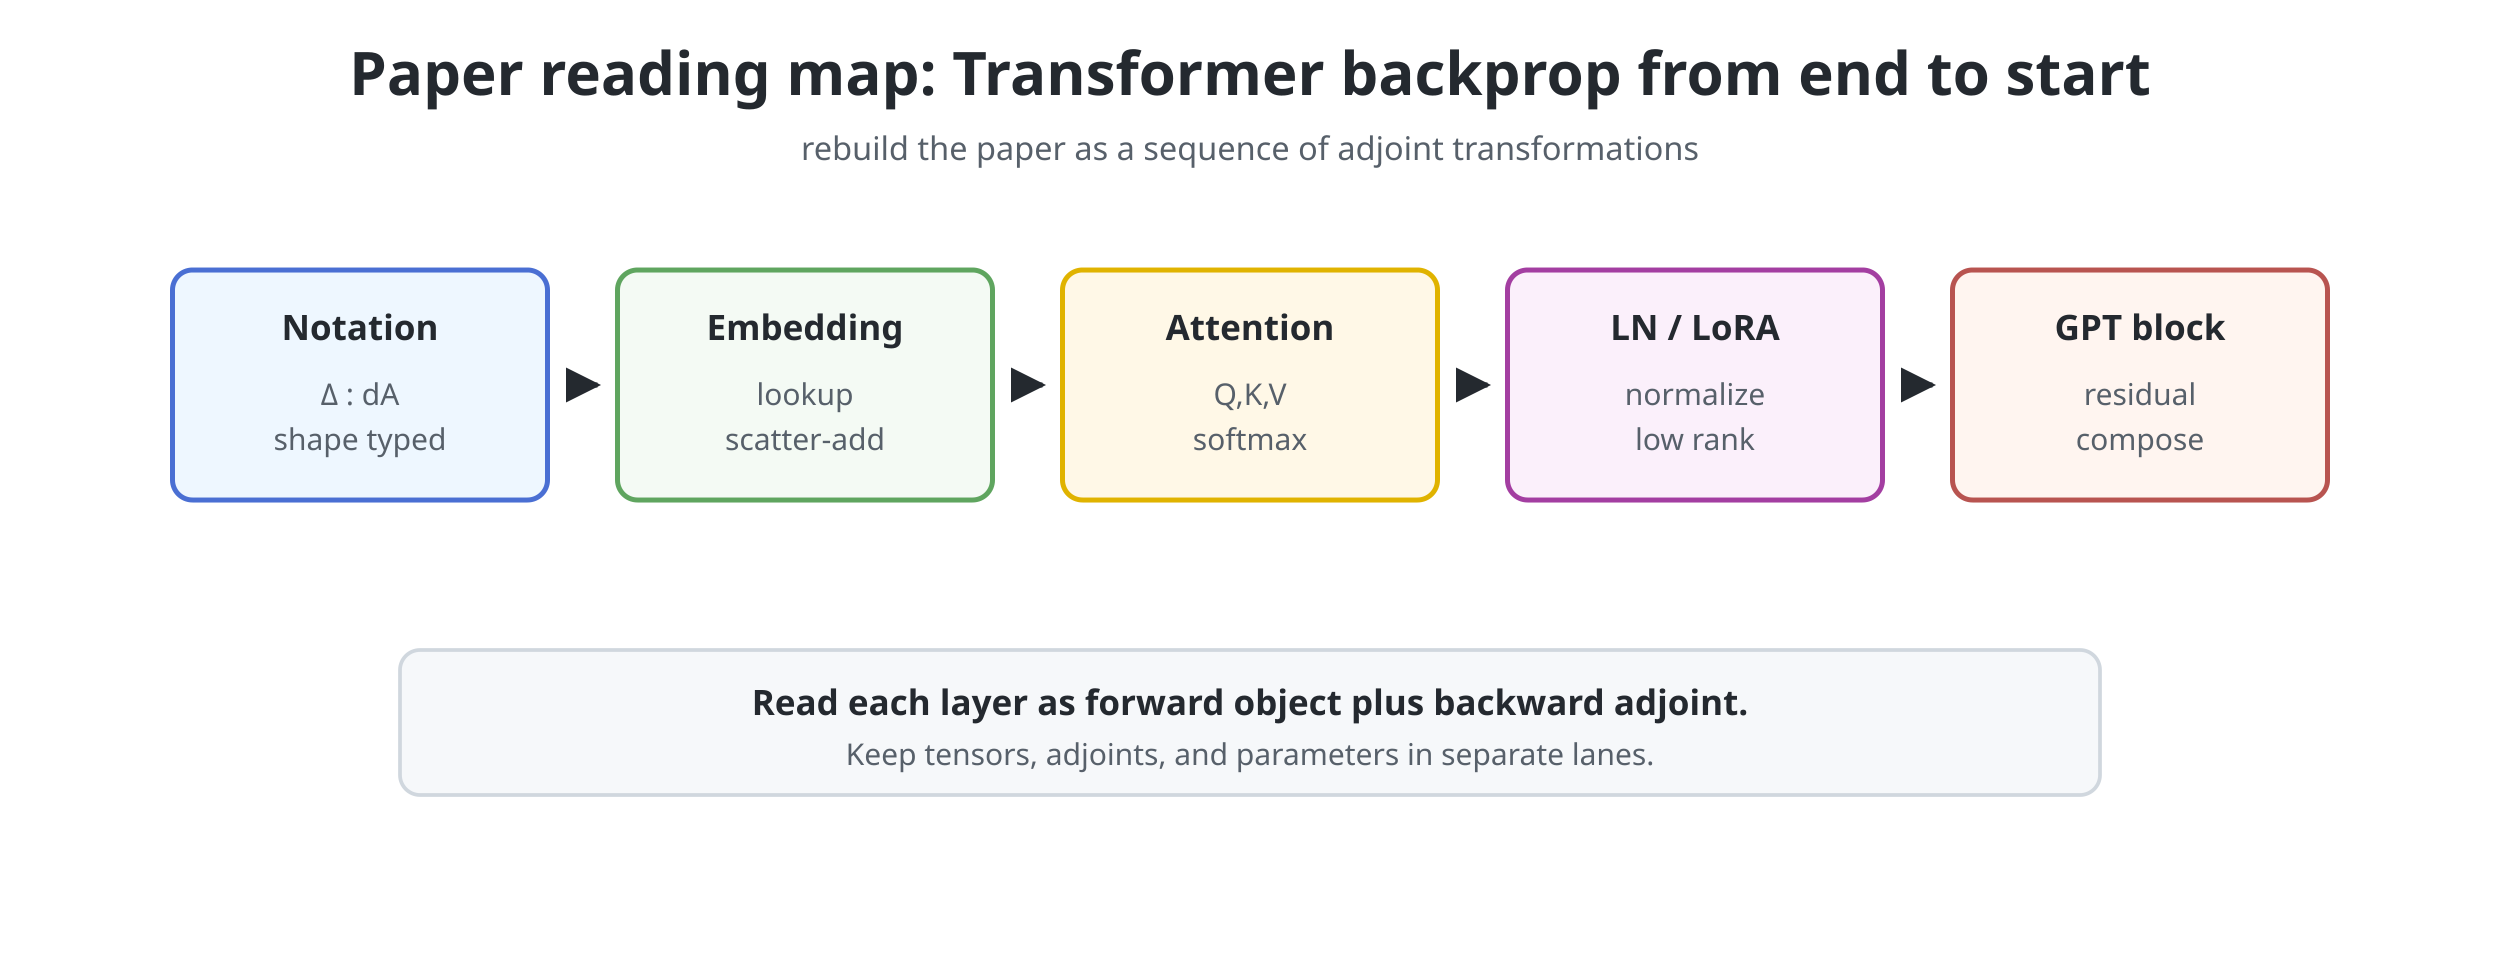
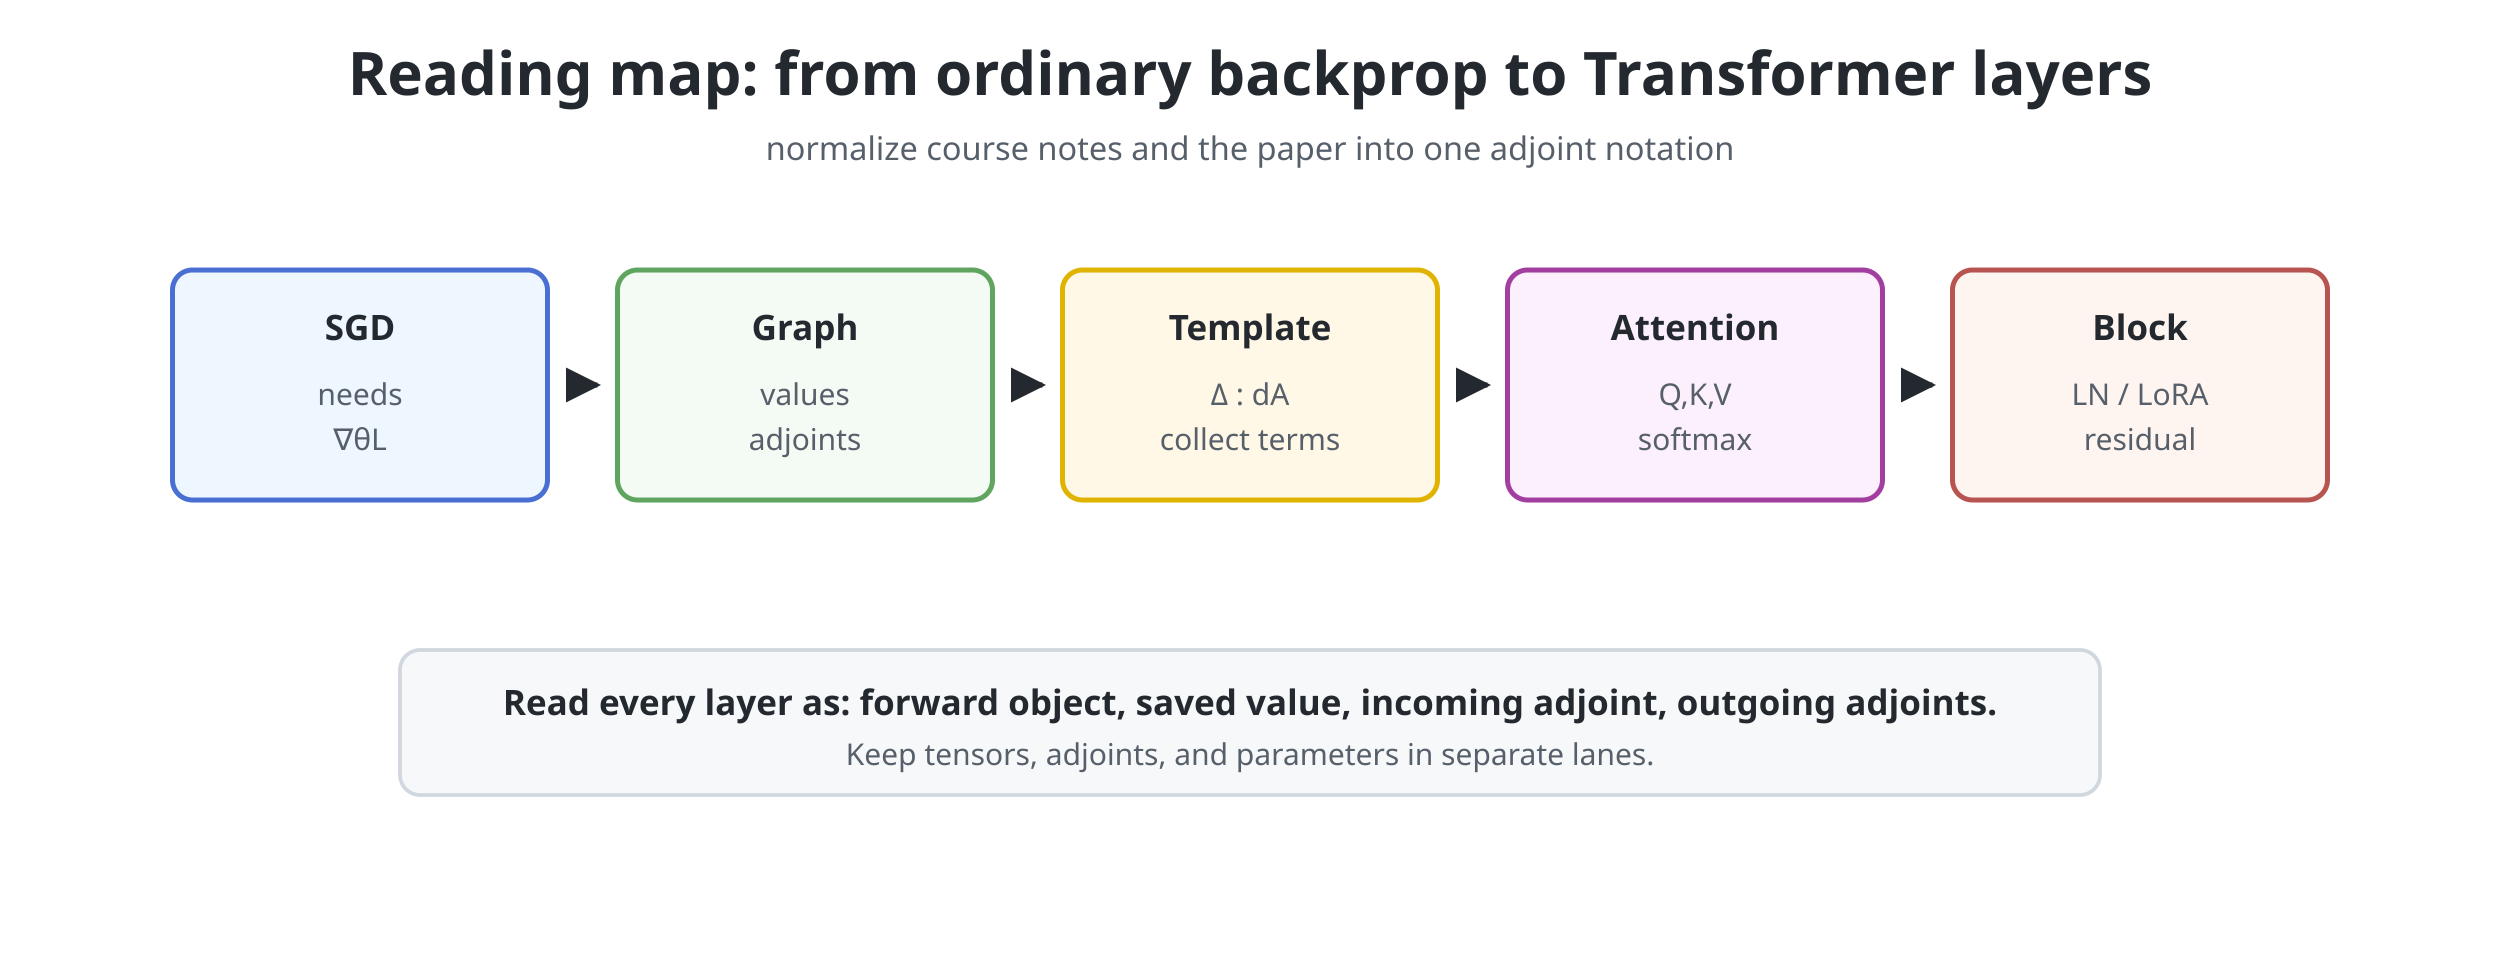
<svg xmlns="http://www.w3.org/2000/svg" viewBox="0 0 1000 390">
  <defs>
    <marker id="arrow" viewBox="0 0 10 10" refX="9" refY="5" markerWidth="7" markerHeight="7" orient="auto-start-reverse">
      <path d="M 0 0 L 10 5 L 0 10 z" fill="#24292f" />
    </marker>
  </defs>
  <rect x="0" y="0" width="1000" height="390" fill="#ffffff" />
-   <text x="500" y="38" text-anchor="middle" font-family="sans-serif" font-size="24" font-weight="700" fill="#24292f">Paper reading map: Transformer backprop from end to start</text>
-   <text x="500" y="64" text-anchor="middle" font-family="sans-serif" font-size="13" font-weight="400" fill="#57606a">rebuild the paper as a sequence of adjoint transformations</text>
+   <text x="500" y="38" text-anchor="middle" font-family="sans-serif" font-size="24" font-weight="700" fill="#24292f">Reading map: from ordinary backprop to Transformer layers</text>
+   <text x="500" y="64" text-anchor="middle" font-family="sans-serif" font-size="13" font-weight="400" fill="#57606a">normalize course notes and the paper into one adjoint notation</text>
  <rect x="69.0" y="108" width="150" height="92" rx="8" fill="#eef7ff" stroke="#4a6fd3" stroke-width="2" />
-   <text x="144.0" y="136" text-anchor="middle" font-family="sans-serif" font-size="14" font-weight="700" fill="#24292f">Notation</text>
-   <text x="144.0" y="162" text-anchor="middle" font-family="sans-serif" font-size="12" font-weight="400" fill="#57606a">Δ : dA</text>
-   <text x="144.0" y="180" text-anchor="middle" font-family="sans-serif" font-size="12" font-weight="400" fill="#57606a">shape typed</text>
+   <text x="144.0" y="136" text-anchor="middle" font-family="sans-serif" font-size="14" font-weight="700" fill="#24292f">SGD</text>
+   <text x="144.0" y="162" text-anchor="middle" font-family="sans-serif" font-size="12" font-weight="400" fill="#57606a">needs</text>
+   <text x="144.0" y="180" text-anchor="middle" font-family="sans-serif" font-size="12" font-weight="400" fill="#57606a">∇θL</text>
  <line x1="227.0" y1="154" x2="239.0" y2="154" stroke="#24292f" stroke-width="2" marker-end="url(#arrow)" />
  <rect x="247.0" y="108" width="150" height="92" rx="8" fill="#f4faf4" stroke="#5fa55f" stroke-width="2" />
-   <text x="322.0" y="136" text-anchor="middle" font-family="sans-serif" font-size="14" font-weight="700" fill="#24292f">Embedding</text>
-   <text x="322.0" y="162" text-anchor="middle" font-family="sans-serif" font-size="12" font-weight="400" fill="#57606a">lookup</text>
-   <text x="322.0" y="180" text-anchor="middle" font-family="sans-serif" font-size="12" font-weight="400" fill="#57606a">scatter-add</text>
+   <text x="322.0" y="136" text-anchor="middle" font-family="sans-serif" font-size="14" font-weight="700" fill="#24292f">Graph</text>
+   <text x="322.0" y="162" text-anchor="middle" font-family="sans-serif" font-size="12" font-weight="400" fill="#57606a">values</text>
+   <text x="322.0" y="180" text-anchor="middle" font-family="sans-serif" font-size="12" font-weight="400" fill="#57606a">adjoints</text>
  <line x1="405.0" y1="154" x2="417.0" y2="154" stroke="#24292f" stroke-width="2" marker-end="url(#arrow)" />
  <rect x="425.0" y="108" width="150" height="92" rx="8" fill="#fff8e7" stroke="#e0b300" stroke-width="2" />
-   <text x="500.0" y="136" text-anchor="middle" font-family="sans-serif" font-size="14" font-weight="700" fill="#24292f">Attention</text>
-   <text x="500.0" y="162" text-anchor="middle" font-family="sans-serif" font-size="12" font-weight="400" fill="#57606a">Q,K,V</text>
-   <text x="500.0" y="180" text-anchor="middle" font-family="sans-serif" font-size="12" font-weight="400" fill="#57606a">softmax</text>
+   <text x="500.0" y="136" text-anchor="middle" font-family="sans-serif" font-size="14" font-weight="700" fill="#24292f">Template</text>
+   <text x="500.0" y="162" text-anchor="middle" font-family="sans-serif" font-size="12" font-weight="400" fill="#57606a">Δ : dA</text>
+   <text x="500.0" y="180" text-anchor="middle" font-family="sans-serif" font-size="12" font-weight="400" fill="#57606a">collect terms</text>
  <line x1="583.0" y1="154" x2="595.0" y2="154" stroke="#24292f" stroke-width="2" marker-end="url(#arrow)" />
  <rect x="603.0" y="108" width="150" height="92" rx="8" fill="#fbf0fb" stroke="#a33ea1" stroke-width="2" />
-   <text x="678.0" y="136" text-anchor="middle" font-family="sans-serif" font-size="14" font-weight="700" fill="#24292f">LN / LoRA</text>
-   <text x="678.0" y="162" text-anchor="middle" font-family="sans-serif" font-size="12" font-weight="400" fill="#57606a">normalize</text>
-   <text x="678.0" y="180" text-anchor="middle" font-family="sans-serif" font-size="12" font-weight="400" fill="#57606a">low rank</text>
+   <text x="678.0" y="136" text-anchor="middle" font-family="sans-serif" font-size="14" font-weight="700" fill="#24292f">Attention</text>
+   <text x="678.0" y="162" text-anchor="middle" font-family="sans-serif" font-size="12" font-weight="400" fill="#57606a">Q,K,V</text>
+   <text x="678.0" y="180" text-anchor="middle" font-family="sans-serif" font-size="12" font-weight="400" fill="#57606a">softmax</text>
  <line x1="761.0" y1="154" x2="773.0" y2="154" stroke="#24292f" stroke-width="2" marker-end="url(#arrow)" />
  <rect x="781.0" y="108" width="150" height="92" rx="8" fill="#fff5f0" stroke="#b85450" stroke-width="2" />
-   <text x="856.0" y="136" text-anchor="middle" font-family="sans-serif" font-size="14" font-weight="700" fill="#24292f">GPT block</text>
-   <text x="856.0" y="162" text-anchor="middle" font-family="sans-serif" font-size="12" font-weight="400" fill="#57606a">residual</text>
-   <text x="856.0" y="180" text-anchor="middle" font-family="sans-serif" font-size="12" font-weight="400" fill="#57606a">compose</text>
+   <text x="856.0" y="136" text-anchor="middle" font-family="sans-serif" font-size="14" font-weight="700" fill="#24292f">Block</text>
+   <text x="856.0" y="162" text-anchor="middle" font-family="sans-serif" font-size="12" font-weight="400" fill="#57606a">LN / LoRA</text>
+   <text x="856.0" y="180" text-anchor="middle" font-family="sans-serif" font-size="12" font-weight="400" fill="#57606a">residual</text>
  <rect x="160" y="260" width="680" height="58" rx="8" fill="#f6f8fa" stroke="#d0d7de" stroke-width="1.5" />
-   <text x="500" y="286" text-anchor="middle" font-family="sans-serif" font-size="14" font-weight="700" fill="#24292f">Read each layer as forward object plus backward adjoint.</text>
+   <text x="500" y="286" text-anchor="middle" font-family="sans-serif" font-size="14" font-weight="700" fill="#24292f">Read every layer as: forward object, saved value, incoming adjoint, outgoing adjoints.</text>
  <text x="500" y="306" text-anchor="middle" font-family="sans-serif" font-size="12" font-weight="400" fill="#57606a">Keep tensors, adjoints, and parameters in separate lanes.</text>
</svg>
